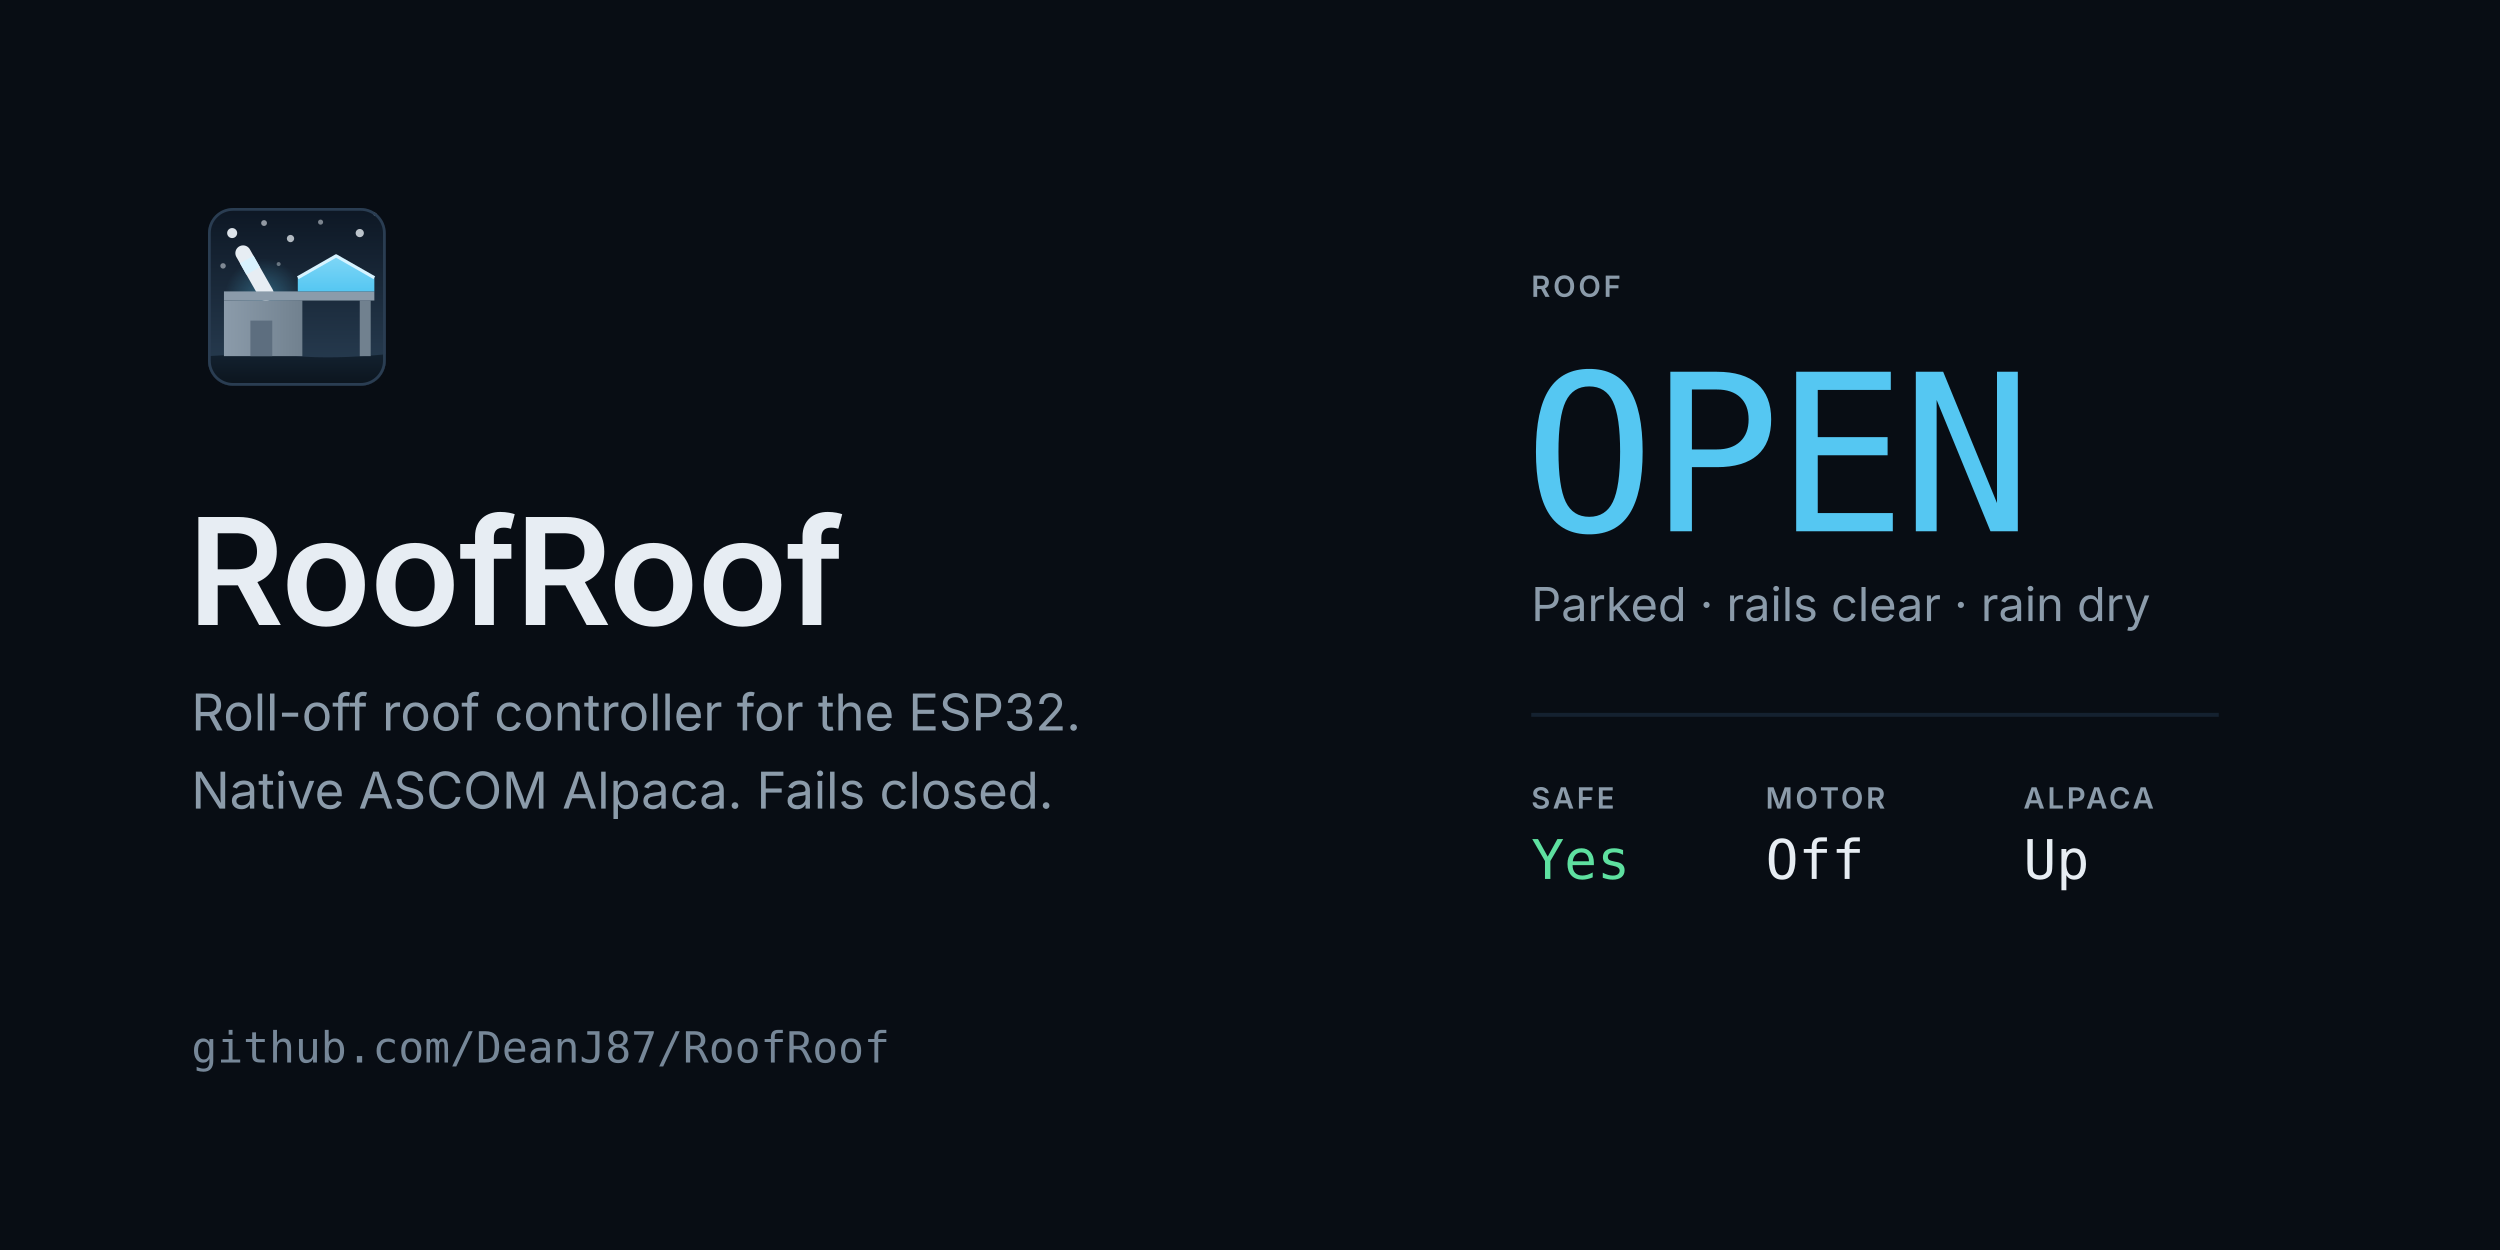
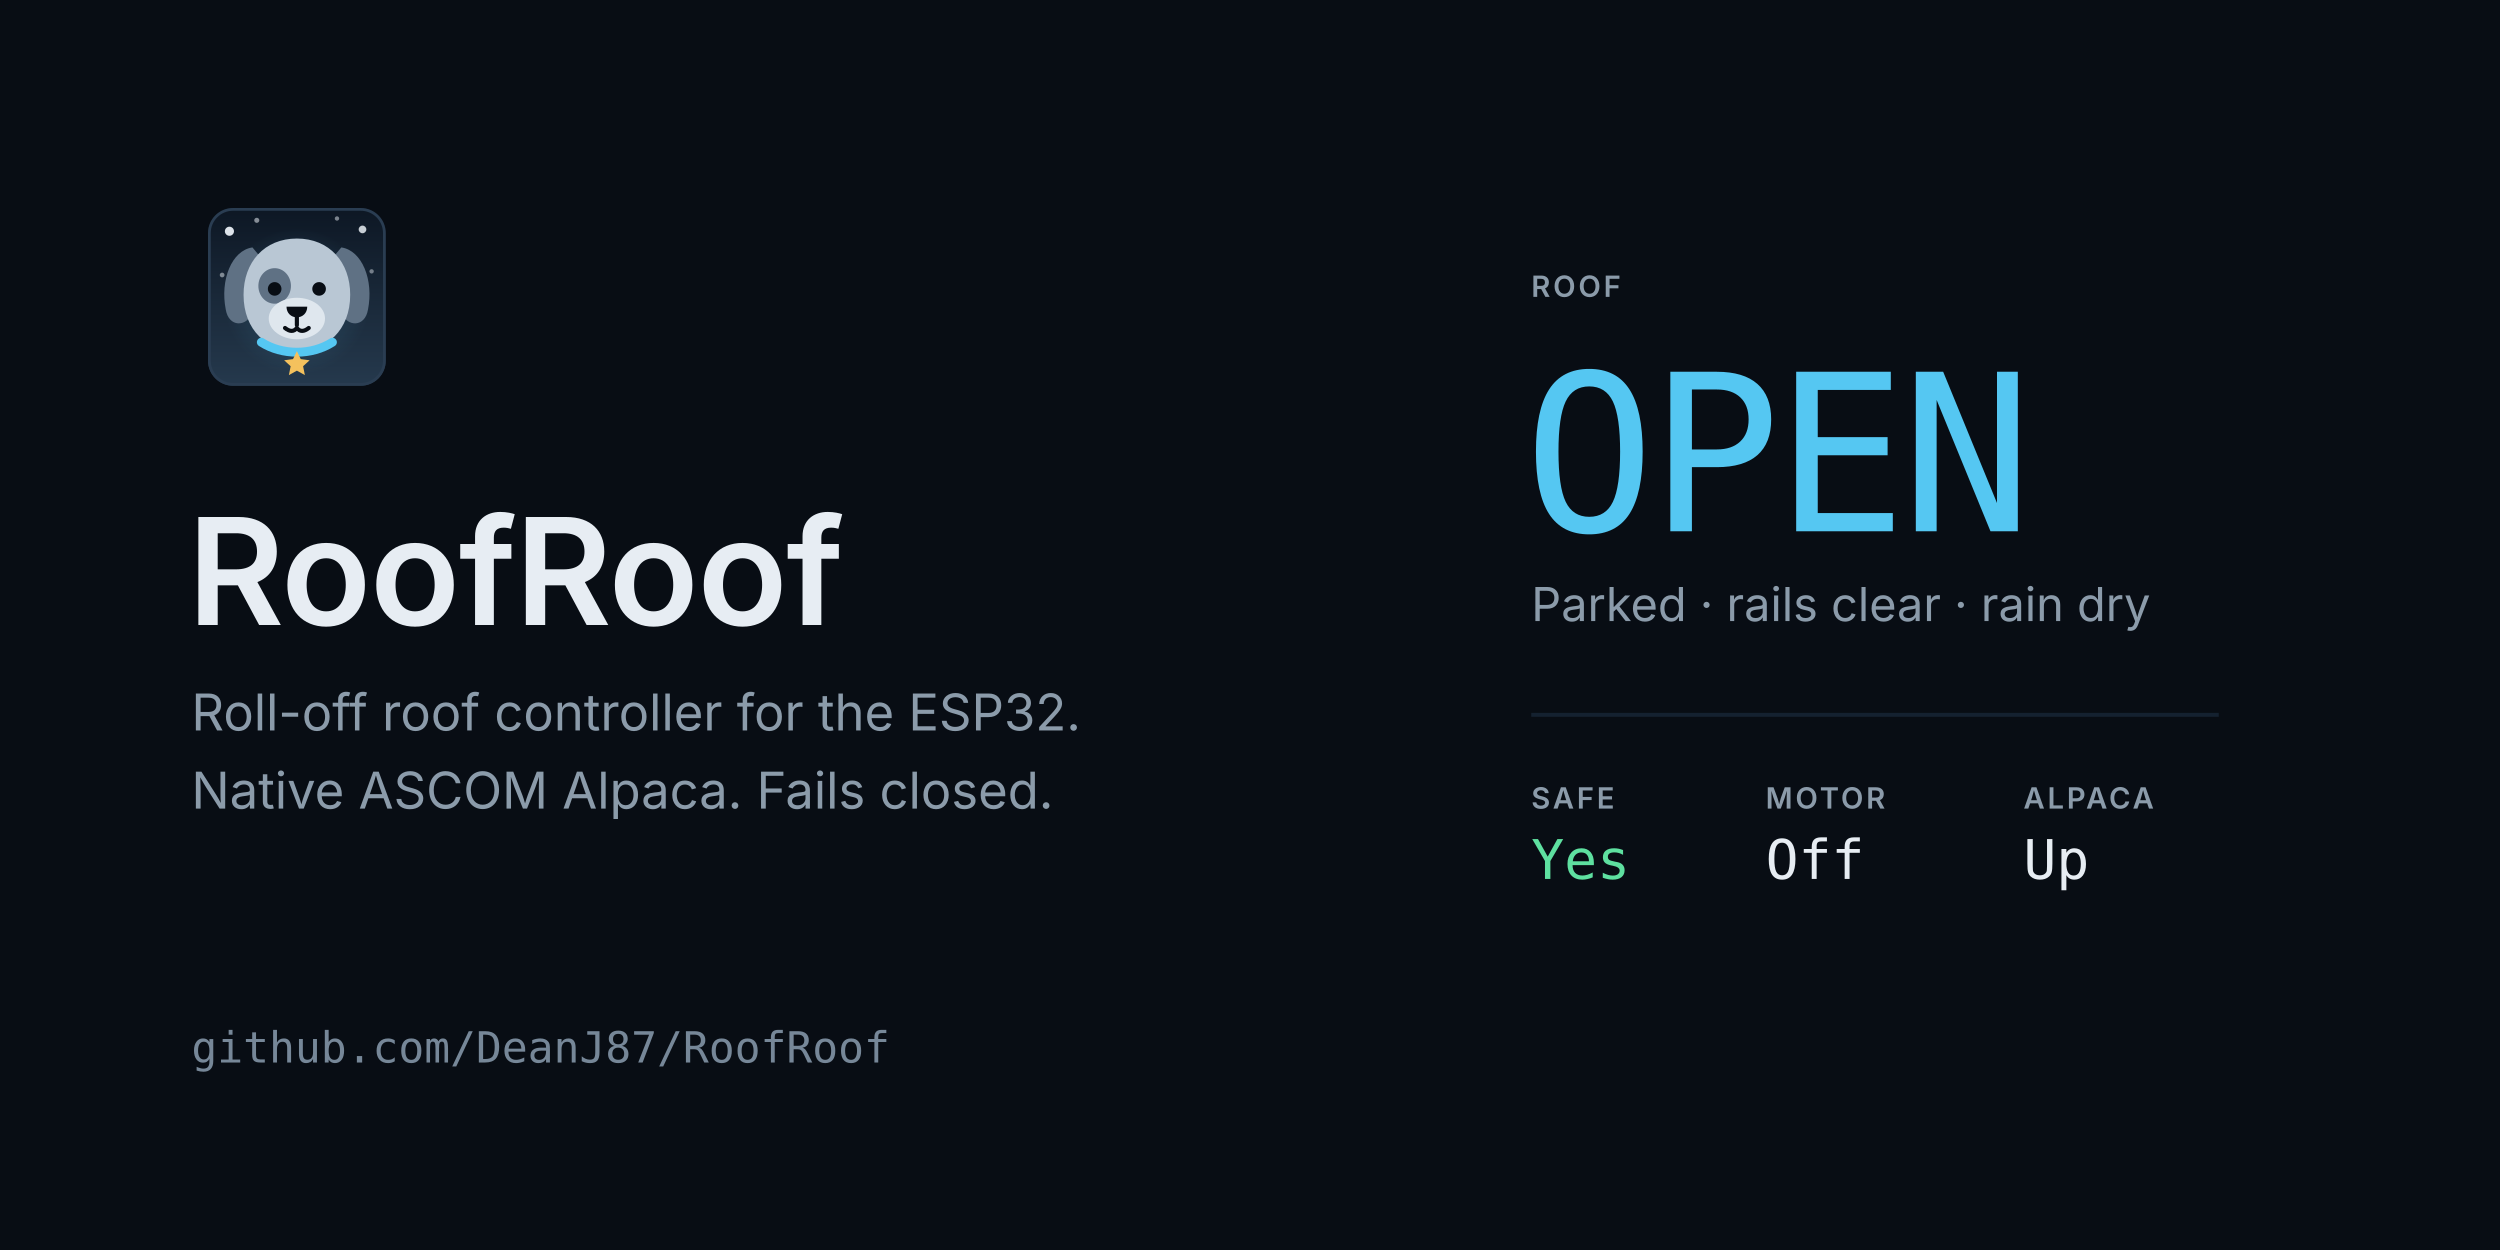
<svg xmlns="http://www.w3.org/2000/svg" width="1280" height="640" viewBox="0 0 1280 640">
  <rect width="1280" height="640" rx="0" fill="#080d14" />
  <svg x="96" y="96" width="112" height="112" viewBox="0 0 24 24">
    <defs>
      <clipPath id="soc">
        <rect x="2.25" y="2.25" width="19.5" height="19.5" rx="2.75" />
      </clipPath>
      <linearGradient id="sos" x1="0" y1="0" x2="0" y2="1">
        <stop offset="0" stop-color="#0d1724" />
-         <stop offset=".85" stop-color="#25394d" />
+         <stop offset="1" stop-color="#25394d" />
      </linearGradient>
-       <linearGradient id="sog" x1="0" y1="0" x2="0" y2="1">
-         <stop offset="0" stop-color="#13212f" />
-         <stop offset="1" stop-color="#0b141d" />
-       </linearGradient>
-       <linearGradient id="sow" x1="0" y1="0" x2="1" y2="0">
-         <stop offset="0" stop-color="#8b9baa" />
-         <stop offset="1" stop-color="#71818f" />
-       </linearGradient>
-       <linearGradient id="sor" x1="0" y1="0" x2="0" y2="1">
-         <stop offset="0" stop-color="#7fd6f6" />
-         <stop offset="1" stop-color="#55c7f2" />
-       </linearGradient>
-       <radialGradient id="soh" cx="8.3" cy="12" r="4.2" gradientUnits="userSpaceOnUse">
-         <stop offset="0" stop-color="#55c7f2" stop-opacity=".35" />
+       <radialGradient id="soh" cx="12" cy="12.5" r="8" gradientUnits="userSpaceOnUse">
+         <stop offset="0" stop-color="#55c7f2" stop-opacity=".22" />
        <stop offset="1" stop-color="#55c7f2" stop-opacity="0" />
      </radialGradient>
    </defs>
    <g clip-path="url(#soc)">
      <rect x="2.25" y="2.25" width="19.5" height="19.5" fill="url(#sos)" />
      <g fill="#e7edf3">
-         <circle cx="4.9" cy="5" r=".55" opacity=".95" />
-         <circle cx="8.4" cy="3.9" r=".32" opacity=".6" />
-         <circle cx="3.9" cy="8.6" r=".3" opacity=".5" />
-         <circle cx="11.3" cy="5.6" r=".4" opacity=".75" />
-         <circle cx="14.6" cy="3.8" r=".28" opacity=".5" />
-         <circle cx="18.9" cy="5" r=".45" opacity=".8" />
-         <circle cx="10" cy="8.4" r=".22" opacity=".4" />
-         <circle cx="20.6" cy="2.9" r=".22" opacity=".4" />
+         <circle cx="4.6" cy="4.8" r=".5" opacity=".95" />
+         <circle cx="7.6" cy="3.6" r=".28" opacity=".55" />
+         <circle cx="3.8" cy="9.6" r=".26" opacity=".5" />
+         <circle cx="19.2" cy="4.6" r=".42" opacity=".85" />
+         <circle cx="16.4" cy="3.4" r=".24" opacity=".5" />
+         <circle cx="20.2" cy="9.2" r=".24" opacity=".45" />
      </g>
-       <circle cx="8.3" cy="12" r="4.2" fill="url(#soh)" />
-       <path d="M2.25 18.5Q8 18.15 12 18.5T21.75 18.3V21.75H2.25Z" fill="url(#sog)" />
-       <path d="M8.6 11.6L6.1 7.2" fill="none" stroke="#e7edf3" stroke-width="1.7" stroke-linecap="round" />
-       <path d="M7.2 9.15L6.5 7.9" stroke="#d6f3ff" stroke-width="1.7" stroke-linecap="butt" opacity=".9" />
-       <rect x="4" y="12.4" width="8.6" height="6.1" fill="url(#sow)" />
-       <rect x="6.9" y="14.6" width="2.4" height="3.9" fill="#5d6e7f" />
-       <rect x="18.9" y="12.4" width="1.2" height="6.1" fill="#71818f" />
-       <rect x="4" y="11.4" width="16.5" height="1" fill="#8b9baa" />
-       <path d="M12.1 11.4V9.9L16.3 7.5L20.5 9.9V11.4Z" fill="url(#sor)" />
-       <path d="M12.1 9.9L16.3 7.5L20.5 9.9" fill="none" stroke="#d6f3ff" stroke-width=".35" stroke-linejoin="round" />
+       <circle cx="12" cy="12.5" r="8" fill="url(#soh)" />
+       <g transform="translate(1.6 1.7) scale(.325)">
+         <path d="M17 15c-7 1-11 11-9 21 1 6 7 6 9 1l5-16zM47 15c7 1 11 11 9 21-1 6-7 6-9 1l-5-16z" fill="#5f7184" />
+         <path d="M32 12c11 0 18 8 18 19 0 12-8 19-18 19s-18-7-18-19c0-11 7-19 18-19z" fill="#b9c7d4" />
+         <ellipse cx="24.5" cy="28" rx="5.5" ry="6" fill="#5f7184" />
+         <ellipse cx="32" cy="39" rx="9.5" ry="7" fill="#dfe7ee" />
+         <g fill="#080d14">
+           <circle cx="24.5" cy="29" r="2.3" />
+           <circle cx="39.5" cy="29" r="2.3" />
+           <path d="M28.5 35h7c0 2.2-1.6 3.6-3.5 3.6s-3.5-1.4-3.5-3.6z" />
+         </g>
+         <path d="M32 38.6v2.6m-4 1c1.6 1.3 3 1.3 4 0 1 1.3 2.4 1.3 4 0" fill="none" stroke="#080d14" stroke-width="1.4" stroke-linecap="round" />
+         <path d="M20 47c7 4.5 17 4.5 24 0" fill="none" stroke="#55c7f2" stroke-width="3" stroke-linecap="round" />
+         <path d="m32 50 1.3 2.7 3 .4-2.2 2 .6 3-2.7-1.5-2.7 1.5.6-3-2.2-2 3-.4z" fill="#f4c15d" />
+       </g>
    </g>
    <rect x="2.4" y="2.4" width="19.2" height="19.2" rx="2.6" fill="none" stroke="#2a3d52" stroke-width=".3" />
  </svg>
  <text x="96" y="320" font-family="Inter, system-ui, sans-serif" font-size="76" font-weight="600" letter-spacing="-0.76" fill="#e7edf3">RoofRoof</text>
  <text x="98" y="374" font-family="Inter, system-ui, sans-serif" font-size="26" fill="#8b9baa">Roll-off roof controller for the ESP32.</text>
  <text x="98" y="414" font-family="Inter, system-ui, sans-serif" font-size="26" fill="#8b9baa">Native ASCOM Alpaca. Fails closed.</text>
  <text x="98" y="544" font-family="'JetBrains Mono', ui-monospace, monospace" font-size="22" fill="#768798">github.com/DeanJ87/RoofRoof</text>
  <text x="784" y="152" font-family="Inter, system-ui, sans-serif" font-size="15" font-weight="600" letter-spacing="1.4" fill="#8b9baa">ROOF</text>
  <text x="780" y="272" font-family="'JetBrains Mono', ui-monospace, monospace" font-size="112" font-weight="500" letter-spacing="-3" fill="#55c7f2">OPEN</text>
  <text x="784" y="318" font-family="Inter, system-ui, sans-serif" font-size="24" fill="#8b9baa">Parked · rails clear · rain dry</text>
  <line x1="784" y1="366" x2="1136" y2="366" stroke="#142130" stroke-width="2" />
  <text x="784" y="414" font-family="Inter, system-ui, sans-serif" font-size="15" font-weight="600" letter-spacing="1.4" fill="#8b9baa">SAFE</text>
  <text x="784" y="450" font-family="'JetBrains Mono', ui-monospace, monospace" font-size="28" fill="#5ee0a0">Yes</text>
  <text x="904" y="414" font-family="Inter, system-ui, sans-serif" font-size="15" font-weight="600" letter-spacing="1.4" fill="#8b9baa">MOTOR</text>
  <text x="904" y="450" font-family="'JetBrains Mono', ui-monospace, monospace" font-size="28" fill="#e7edf3">Off</text>
  <text x="1036" y="414" font-family="Inter, system-ui, sans-serif" font-size="15" font-weight="600" letter-spacing="1.4" fill="#8b9baa">ALPACA</text>
  <text x="1036" y="450" font-family="'JetBrains Mono', ui-monospace, monospace" font-size="28" fill="#e7edf3">Up</text>
</svg>
